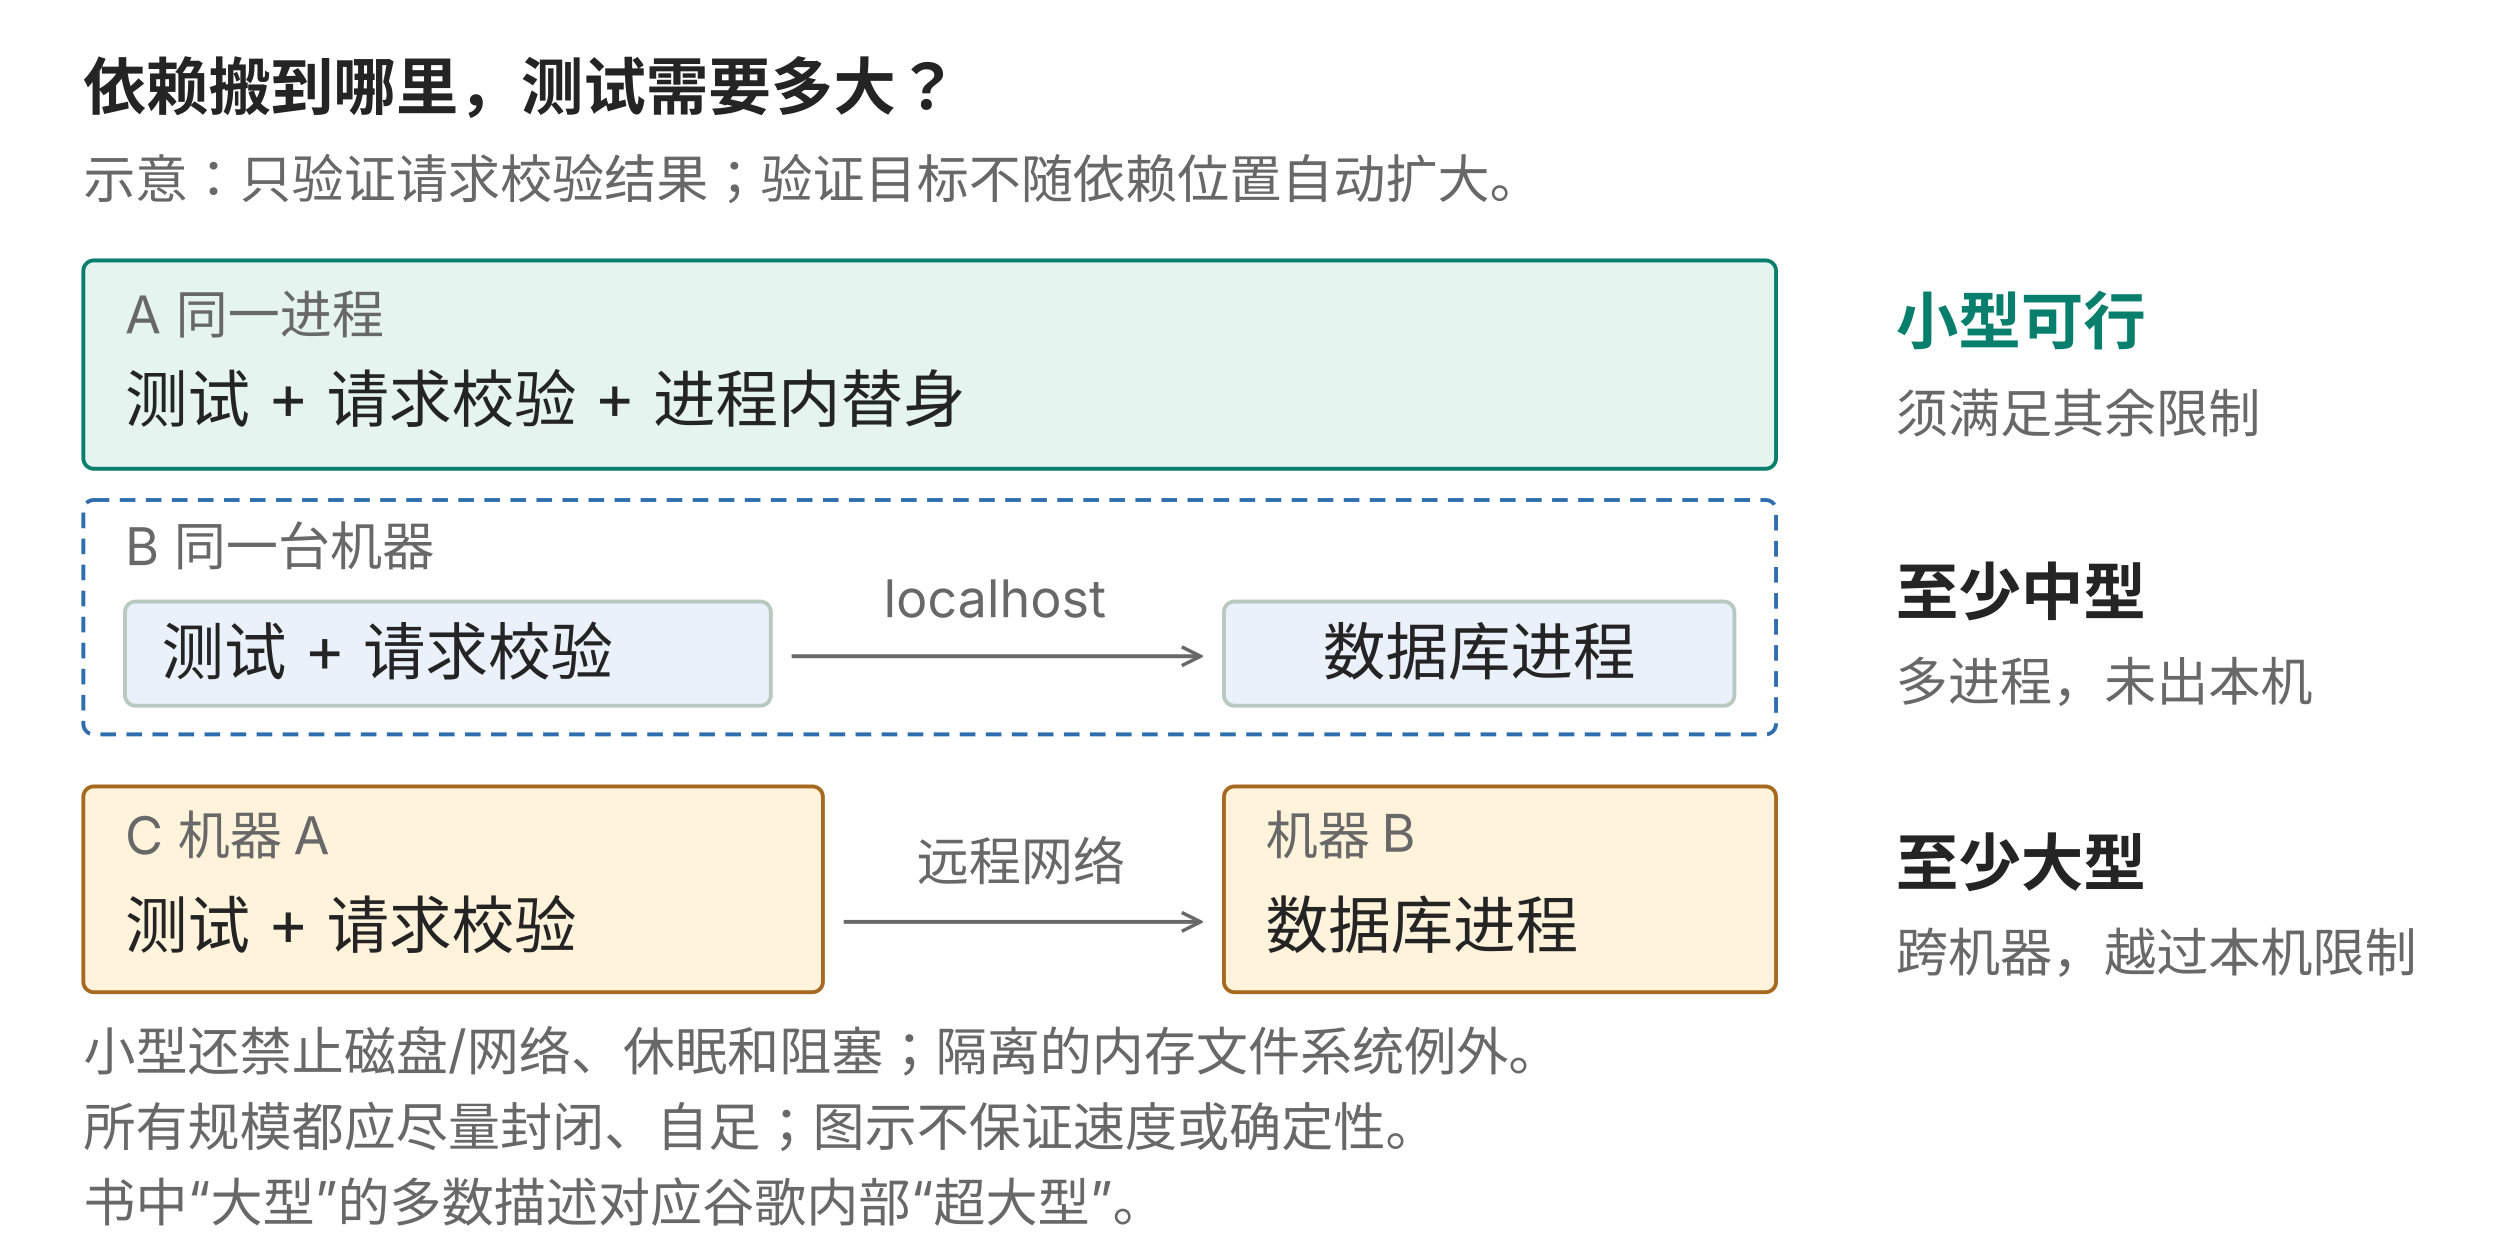
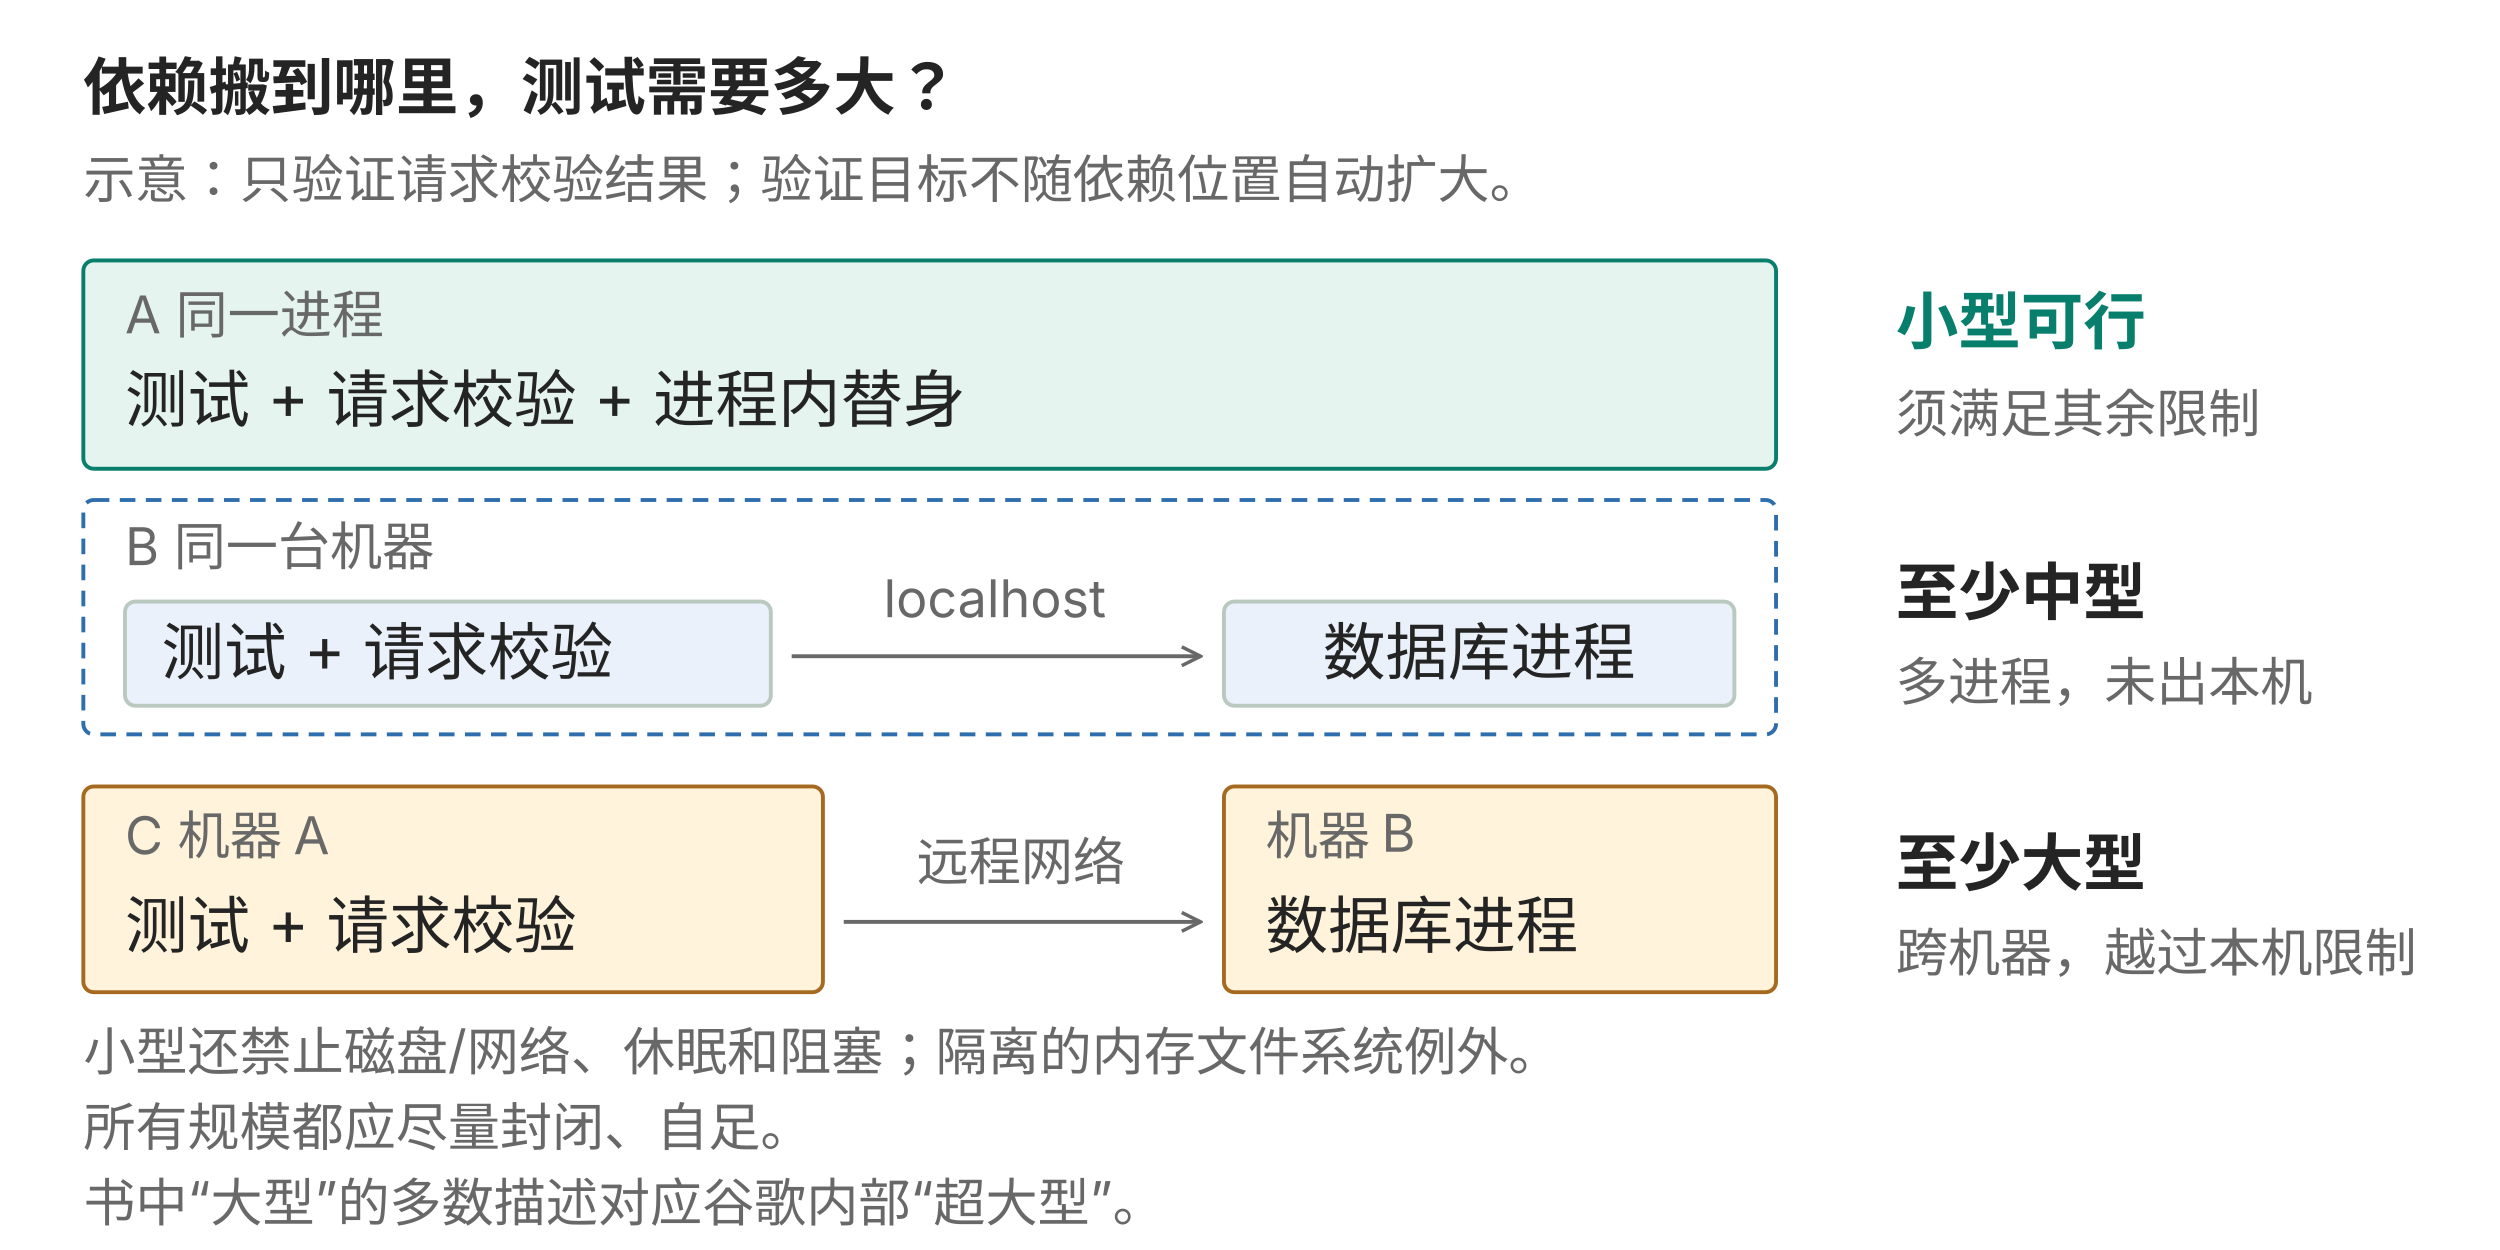
<svg xmlns="http://www.w3.org/2000/svg" width="960" height="480" viewBox="0 0 960 480" class="chapter-svg cg-ch11-02" data-layout="desktop" role="img" aria-labelledby="ch11-02-title ch11-02-desc">
  <style>
.cg-ch11-02[data-layout="desktop"] text{font-family:-apple-system,BlinkMacSystemFont,"Segoe UI","PingFang SC","Microsoft YaHei",sans-serif;font-size:24px;font-weight:400;letter-spacing:0;fill:var(--diagram-ink,#242424)}
.cg-ch11-02[data-layout="desktop"] .small{font-size:20px;fill:var(--diagram-muted,#686868)}
.cg-ch11-02[data-layout="desktop"] .strong{font-weight:600}
.cg-ch11-02[data-layout="desktop"] .danger{fill:var(--diagram-danger,#b54750)}
.cg-ch11-02[data-layout="desktop"] .primary{fill:var(--diagram-primary,#087f6d)}
.cg-ch11-02[data-layout="desktop"] .mono{font-family:ui-monospace,SFMono-Regular,Menlo,Consolas,monospace}
</style>
  <defs>
    <marker id="ch11-02-arrow" viewBox="0 0 10 10" refX="9" refY="5" markerWidth="9" markerHeight="9" markerUnits="userSpaceOnUse" orient="auto">
      <path d="M1 1L9 5L1 9" fill="none" stroke="var(--diagram-muted,#686868)" stroke-width="1.5" />
    </marker>
  </defs>
  <rect width="960" height="480" fill="var(--diagram-bg,#fff)" />
  <text x="32" y="42" class="strong" text-anchor="start">依赖搬到哪里，测试需要多大？</text>
  <text x="32" y="76" class="small" text-anchor="start">示意：只验证请求校验结果；验证目标不随依赖位置自动扩大。</text>
  <rect x="32" y="100" width="650" height="80" rx="4" fill="var(--diagram-primary-soft,#e5f4ee)" stroke="var(--diagram-primary,#087f6d)" stroke-width="1.5" />
  <text x="48" y="128" class="small" text-anchor="start" data-region="32 100 650 80">A  同一进程</text>
  <text x="48" y="162" class="" text-anchor="start" data-region="32 100 650 80">测试 + 请求校验 + 进程内替身</text>
  <text x="728" y="132" class="strong primary" text-anchor="start">小型可行</text>
  <text x="728" y="166" class="small" text-anchor="start">须满足其余限制</text>
  <rect x="32" y="192" width="650" height="90" rx="4" fill="var(--diagram-bg,#fff)" stroke="var(--diagram-secondary,#2f6eac)" stroke-width="1.5" stroke-dasharray="6 4" />
  <text x="48" y="217" class="small" text-anchor="start">B  同一台机器</text>
  <rect x="48" y="231" width="248" height="40" rx="4" fill="var(--diagram-secondary-soft,#eaf1fa)" stroke="var(--diagram-line,#b9c9c0)" stroke-width="1.5" />
  <rect x="470" y="231" width="196" height="40" rx="4" fill="var(--diagram-secondary-soft,#eaf1fa)" stroke="var(--diagram-line,#b9c9c0)" stroke-width="1.5" />
  <text x="62" y="259" class="" text-anchor="start" data-region="48 231 248 40">测试 + 请求校验</text>
  <text x="568" y="259" class="" text-anchor="middle" data-region="470 231 196 40">数据库进程</text>
  <path d="M304 252H461" fill="none" stroke="var(--diagram-muted,#686868)" stroke-width="1.5" marker-end="url(#ch11-02-arrow)" />
  <text x="382" y="237" class="small" text-anchor="middle">localhost</text>
  <text x="728" y="236" class="strong" text-anchor="start">至少中型</text>
  <text x="728" y="269" class="small" text-anchor="start">多进程，未出本机</text>
  <rect x="32" y="302" width="284" height="79" rx="4" fill="var(--diagram-warm-soft,#fff3dc)" stroke="var(--diagram-warm,#a56a1f)" stroke-width="1.5" />
  <rect x="470" y="302" width="212" height="79" rx="4" fill="var(--diagram-warm-soft,#fff3dc)" stroke="var(--diagram-warm,#a56a1f)" stroke-width="1.5" />
  <text x="48" y="328" class="small" text-anchor="start" data-region="32 302 284 79">C  机器 A</text>
  <text x="48" y="364" class="" text-anchor="start" data-region="32 302 284 79">测试 + 请求校验</text>
  <text x="486" y="328" class="small" text-anchor="start" data-region="470 302 212 79">机器 B</text>
  <text x="486" y="364" class="" text-anchor="start" data-region="470 302 212 79">数据库进程</text>
  <path d="M324 354H461" fill="none" stroke="var(--diagram-muted,#686868)" stroke-width="1.5" marker-end="url(#ch11-02-arrow)" />
  <text x="392" y="338" class="small" text-anchor="middle">远程网络</text>
  <text x="728" y="340" class="strong" text-anchor="start">至少大型</text>
  <text x="728" y="373" class="small" text-anchor="start">跨机器，越过本机限制</text>
  <text x="32" y="411" class="small" text-anchor="start">小型还禁止磁盘/网络、休眠和阻塞；隔离的内存文件系统例外。</text>
-   <text x="32" y="440" class="small" text-anchor="start">所有规模都应尽量封闭、自足；图示不保证速度或确定性。</text>
+   <text x="32" y="440" class="small" text-anchor="start">所有规模都应尽量封闭、自足。</text>
  <text x="32" y="469" class="small" text-anchor="start">书中“大型”的多数描述对应谷歌内部“超大型”。</text>
</svg>
